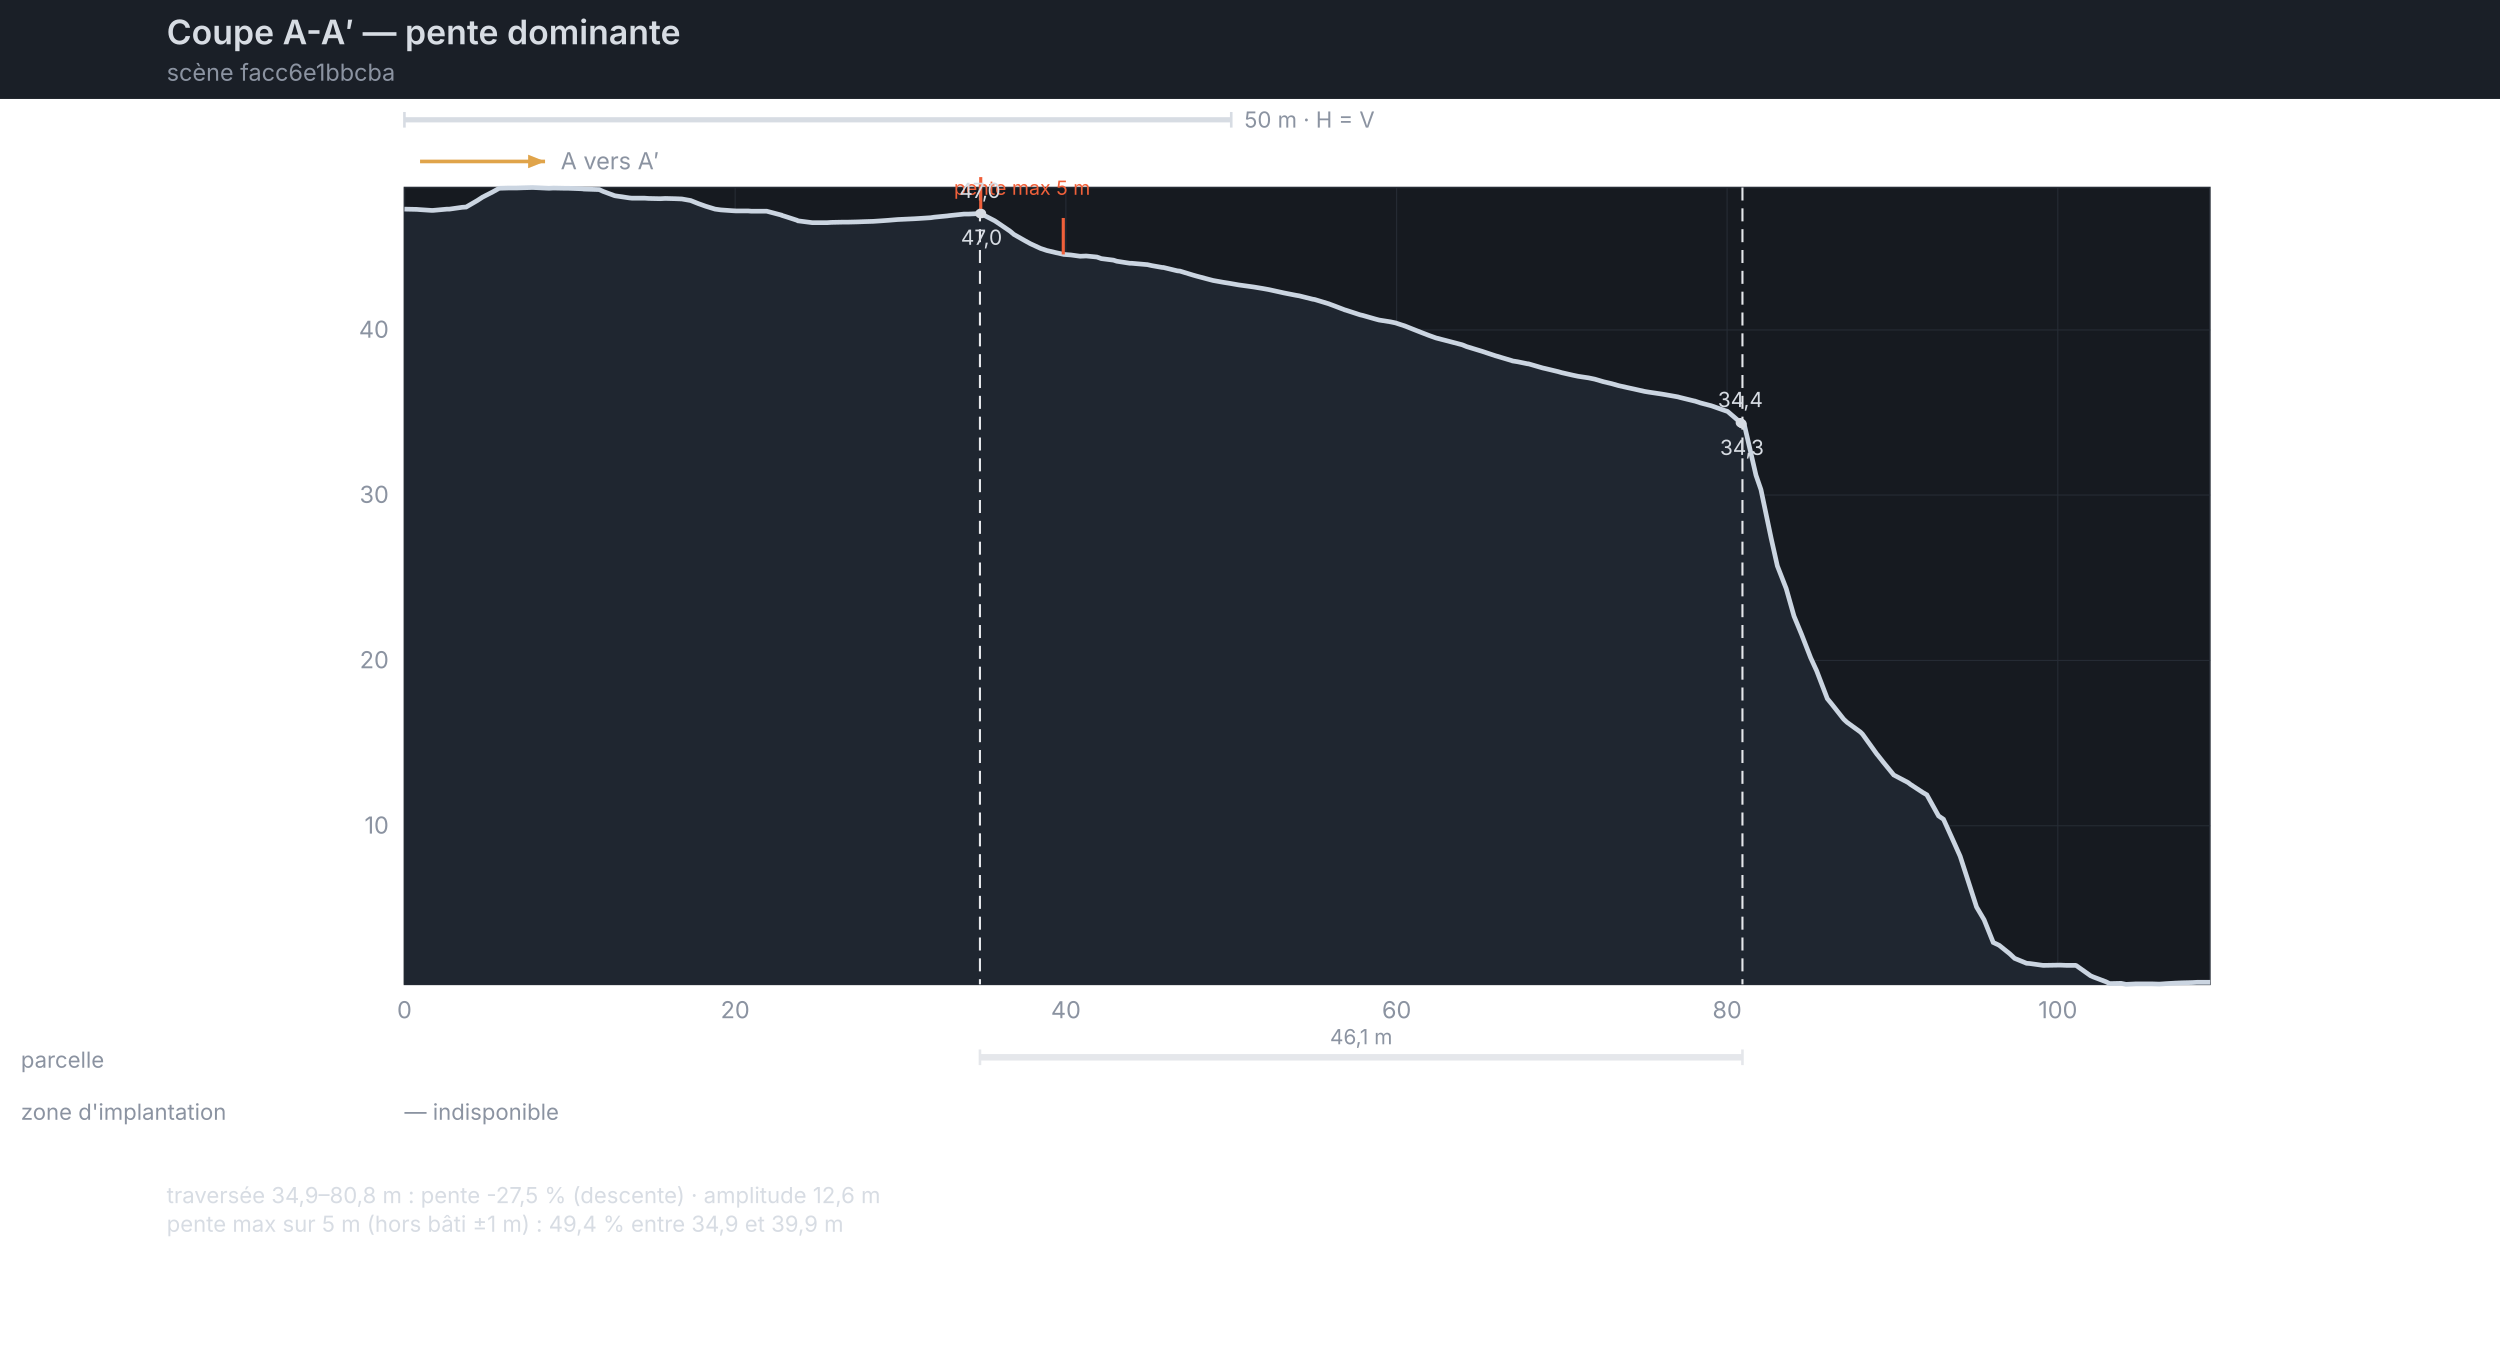
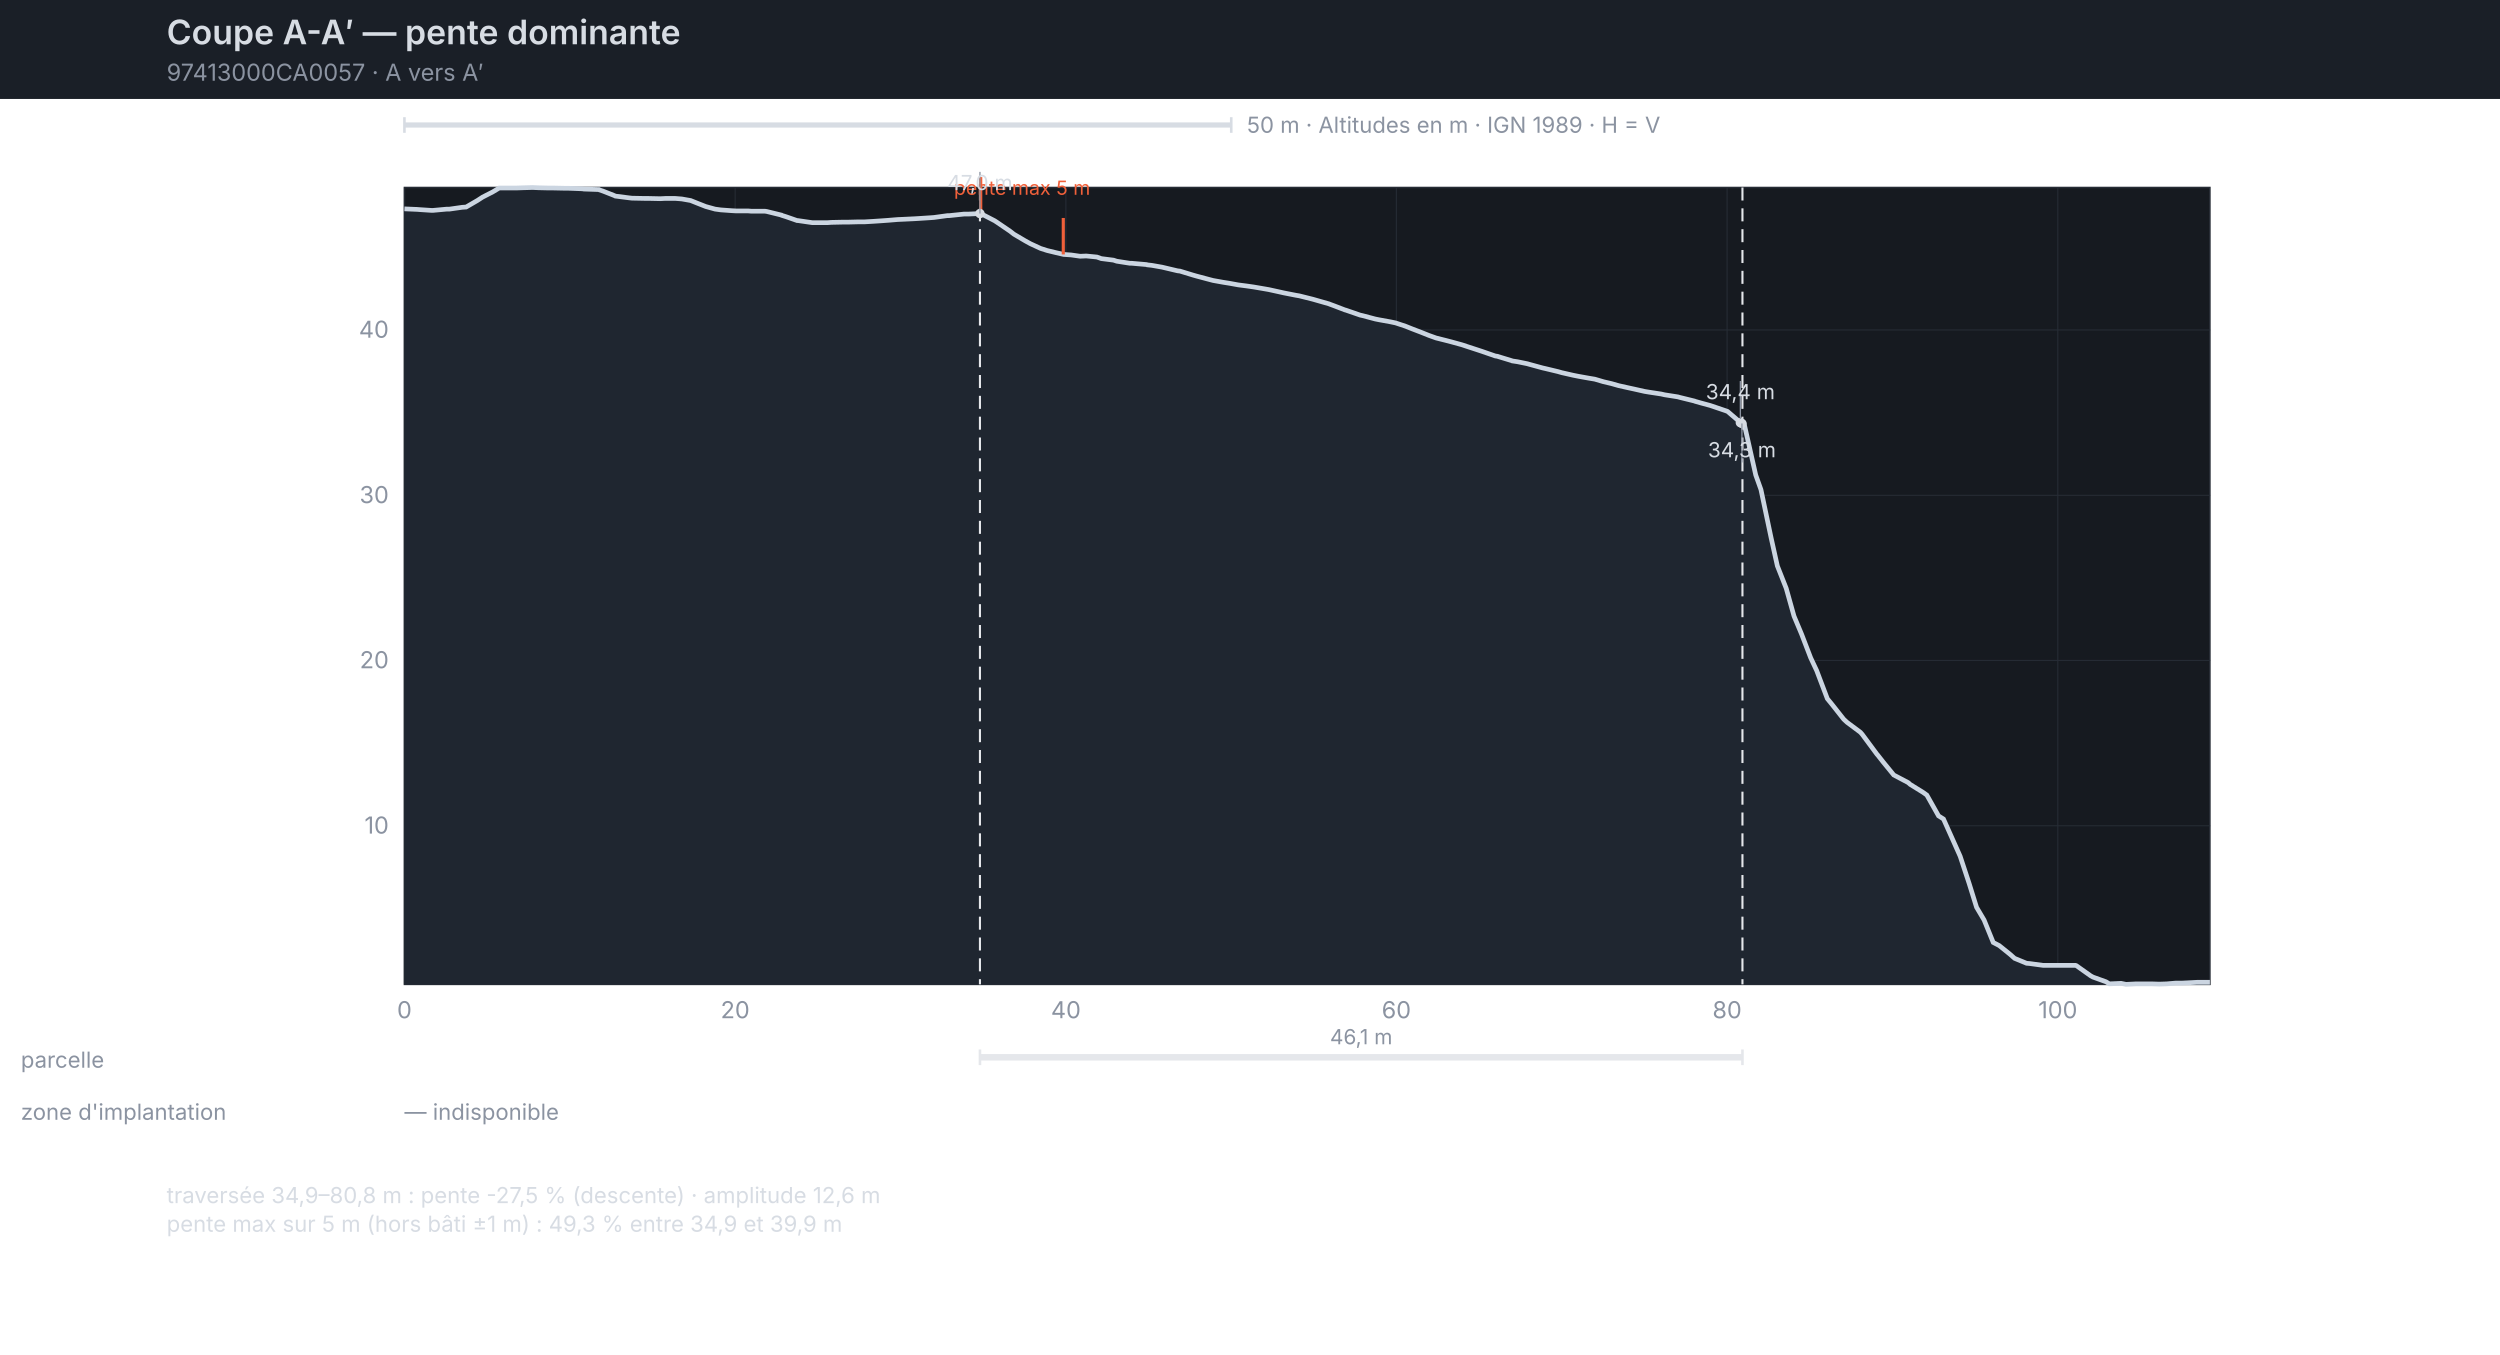
- <svg xmlns="http://www.w3.org/2000/svg" viewBox="0 0 960 520" width="960" height="520" role="img" aria-label="Coupe A-A′ — pente dominante" font-family="Inter, Helvetica, Arial, sans-serif" style="background:#0f1115">
+ <svg xmlns="http://www.w3.org/2000/svg" viewBox="0 0 960 520" width="960" height="520" role="img" aria-label="Coupe A-A′ — pente dominante" font-family="Inter, Helvetica, Arial, sans-serif" data-plot-x0="155.3" data-plot-x1="848.7" style="background:#0f1115">
  <rect x="0" y="0" width="960" height="38" fill="#1a1f27" />
  <text x="64" y="17" font-size="13" font-weight="600" fill="#d7dce3">Coupe A-A′ — pente dominante</text>
-   <text x="64" y="31" font-size="9" fill="#8b93a1">scène facc6e1bbcba</text>
+   <text x="64" y="31" font-size="9" fill="#8b93a1">97413000CA0057 · A vers A′</text>
  <rect x="155.3" y="72" width="693.3" height="306.0" fill="#161a20" stroke="#262c35" stroke-width="0.6" />
  <line x1="155.3" y1="72" x2="155.3" y2="378.0" stroke="#262c35" stroke-width="0.4" />
  <text x="155.3" y="391.0" text-anchor="middle" font-size="9" fill="#8b93a1">0</text>
  <line x1="282.3" y1="72" x2="282.3" y2="378.0" stroke="#262c35" stroke-width="0.4" />
  <text x="282.3" y="391.0" text-anchor="middle" font-size="9" fill="#8b93a1">20</text>
  <line x1="409.3" y1="72" x2="409.3" y2="378.0" stroke="#262c35" stroke-width="0.4" />
  <text x="409.3" y="391.0" text-anchor="middle" font-size="9" fill="#8b93a1">40</text>
-   <line x1="536.3" y1="72" x2="536.3" y2="378.0" stroke="#262c35" stroke-width="0.4" />
-   <text x="536.3" y="391.0" text-anchor="middle" font-size="9" fill="#8b93a1">60</text>
+   <line x1="536.2" y1="72" x2="536.2" y2="378.0" stroke="#262c35" stroke-width="0.4" />
+   <text x="536.2" y="391.0" text-anchor="middle" font-size="9" fill="#8b93a1">60</text>
  <line x1="663.2" y1="72" x2="663.2" y2="378.0" stroke="#262c35" stroke-width="0.4" />
  <text x="663.2" y="391.0" text-anchor="middle" font-size="9" fill="#8b93a1">80</text>
  <line x1="790.2" y1="72" x2="790.2" y2="378.0" stroke="#262c35" stroke-width="0.4" />
  <text x="790.2" y="391.0" text-anchor="middle" font-size="9" fill="#8b93a1">100</text>
  <line x1="155.3" y1="317.1" x2="848.7" y2="317.1" stroke="#262c35" stroke-width="0.4" />
  <text x="149.3" y="320.1" text-anchor="end" font-size="9" fill="#8b93a1">10</text>
  <line x1="155.3" y1="253.6" x2="848.7" y2="253.6" stroke="#262c35" stroke-width="0.4" />
  <text x="149.3" y="256.6" text-anchor="end" font-size="9" fill="#8b93a1">20</text>
-   <line x1="155.3" y1="190.1" x2="848.7" y2="190.1" stroke="#262c35" stroke-width="0.4" />
-   <text x="149.3" y="193.1" text-anchor="end" font-size="9" fill="#8b93a1">30</text>
+   <line x1="155.3" y1="190.2" x2="848.7" y2="190.2" stroke="#262c35" stroke-width="0.4" />
+   <text x="149.3" y="193.2" text-anchor="end" font-size="9" fill="#8b93a1">30</text>
  <line x1="155.3" y1="126.7" x2="848.7" y2="126.7" stroke="#262c35" stroke-width="0.4" />
  <text x="149.3" y="129.7" text-anchor="end" font-size="9" fill="#8b93a1">40</text>
-   <polygon points="155.3,80.3 159.8,80.4 160.0,80.4 161.3,80.5 165.8,80.8 166.2,80.8 171.7,80.3 172.6,80.3 177.5,79.6 179.0,79.5 183.3,77.0 185.3,75.7 189.2,73.7 191.7,72.3 195.0,72.2 198.1,72.2 200.9,72.1 204.5,72.0 206.7,72.1 210.8,72.3 212.5,72.2 217.2,72.3 218.4,72.3 223.6,72.5 224.2,72.6 229.9,72.8 230.1,72.8 231.6,73.5 235.9,75.1 236.3,75.2 241.7,76.0 242.7,76.1 247.6,76.1 249.0,76.2 253.5,76.3 255.5,76.2 259.3,76.3 261.8,76.4 265.2,77.0 268.2,78.2 271.0,79.2 274.6,80.3 276.8,80.6 281.0,80.9 282.7,81.0 287.3,81.0 288.5,81.1 293.7,81.1 294.4,81.1 300.1,82.6 300.2,82.7 301.8,83.2 306.1,84.6 306.4,84.8 311.9,85.5 312.8,85.5 317.7,85.5 319.2,85.4 323.6,85.3 325.5,85.3 329.4,85.2 332.0,85.1 335.3,85.0 338.3,84.8 341.1,84.6 344.7,84.3 346.9,84.2 351.1,84.0 352.8,83.9 357.4,83.6 358.7,83.4 363.8,82.9 364.5,82.8 370.2,82.2 370.4,82.2 372.0,82.2 376.2,82.0 376.6,82.0 382.0,84.8 382.9,85.4 387.9,88.8 389.3,90.0 393.7,92.5 395.7,93.6 399.6,95.4 402.0,96.2 405.4,97.0 408.5,97.7 411.2,97.9 414.8,98.4 417.1,98.3 421.2,98.7 422.9,99.3 427.6,99.9 428.8,100.3 433.9,101.1 434.6,101.1 440.3,101.6 440.5,101.6 442.3,102.0 446.3,102.7 446.7,102.7 452.1,104.0 453.1,104.1 458.0,105.6 459.4,106.0 463.9,107.2 465.8,107.7 469.7,108.4 472.2,108.8 475.6,109.4 478.5,109.8 481.4,110.2 485.0,110.8 487.2,111.2 491.3,112.1 493.1,112.5 497.7,113.4 498.9,113.6 504.1,114.9 504.8,115.0 510.4,116.7 510.6,116.8 512.5,117.5 516.4,119.0 516.8,119.1 522.3,120.9 523.2,121.1 528.1,122.5 529.6,122.9 534.0,123.6 535.9,124.0 539.8,125.3 542.3,126.3 545.6,127.6 548.7,128.8 551.5,129.8 555.0,130.7 557.3,131.3 561.5,132.4 563.2,133.1 567.8,134.5 569.1,134.9 574.2,136.6 574.9,136.8 580.6,138.5 580.8,138.6 582.7,138.9 586.6,139.7 586.9,139.7 592.4,141.3 593.3,141.5 598.3,142.7 599.7,143.1 604.1,144.1 606.0,144.5 610.0,145.1 612.4,145.6 615.8,146.6 618.8,147.3 621.6,148.1 625.2,148.9 627.5,149.4 631.5,150.3 633.3,150.6 638.0,151.3 639.2,151.5 644.3,152.4 645.0,152.6 650.7,154.0 650.8,154.0 652.9,154.7 656.7,155.7 657.1,155.8 662.5,157.7 663.4,158.0 668.4,162.3 669.8,163.0 674.3,182.5 676.2,188.0 680.1,206.6 682.5,217.3 685.9,226.0 688.9,236.6 691.8,243.6 695.3,252.6 697.6,257.6 701.7,268.3 703.5,270.5 708.0,276.2 709.3,277.4 714.4,281.1 715.2,281.9 720.8,289.7 721.0,289.9 723.2,292.7 726.8,297.1 727.2,297.6 732.7,300.5 733.6,301.2 738.5,304.4 739.9,305.2 744.4,313.3 746.3,314.6 750.2,323.2 752.7,328.8 756.0,339.0 759.0,348.3 761.9,353.2 765.4,361.9 767.7,363.0 771.8,366.3 773.6,368.0 778.2,369.9 779.5,370.0 784.5,370.7 785.3,370.7 790.9,370.6 791.1,370.6 793.4,370.7 797.0,370.7 797.3,370.8 802.8,374.7 803.7,375.1 808.7,377.0 810.1,377.7 814.5,377.6 816.4,378.0 820.3,377.8 822.8,377.8 826.2,377.8 829.2,377.9 832.0,377.7 835.5,377.5 837.9,377.4 841.9,377.3 843.7,377.2 848.3,377.2 848.7,377.2 848.7,378.0 155.3,378.0" fill="#1f2630" stroke="none" />
-   <polyline points="155.3,80.3 159.8,80.4 160.0,80.4 161.3,80.5 165.8,80.8 166.2,80.8 171.7,80.3 172.6,80.3 177.5,79.6 179.0,79.5 183.3,77.0 185.3,75.7 189.2,73.7 191.7,72.3 195.0,72.2 198.1,72.2 200.9,72.1 204.5,72.0 206.7,72.1 210.8,72.3 212.5,72.2 217.2,72.3 218.4,72.3 223.6,72.5 224.2,72.6 229.9,72.8 230.1,72.8 231.6,73.5 235.9,75.1 236.3,75.2 241.7,76.0 242.7,76.1 247.6,76.1 249.0,76.2 253.5,76.3 255.5,76.2 259.3,76.3 261.8,76.4 265.2,77.0 268.2,78.2 271.0,79.2 274.6,80.3 276.8,80.6 281.0,80.9 282.7,81.0 287.3,81.0 288.5,81.1 293.7,81.1 294.4,81.1 300.1,82.6 300.2,82.7 301.8,83.2 306.1,84.6 306.4,84.8 311.9,85.5 312.8,85.5 317.7,85.5 319.2,85.4 323.6,85.3 325.5,85.3 329.4,85.2 332.0,85.1 335.3,85.0 338.3,84.8 341.1,84.6 344.7,84.3 346.9,84.2 351.1,84.0 352.8,83.9 357.4,83.6 358.7,83.4 363.8,82.9 364.5,82.8 370.2,82.2 370.4,82.2 372.0,82.2 376.2,82.0 376.6,82.0 382.0,84.8 382.9,85.4 387.9,88.8 389.3,90.0 393.7,92.5 395.7,93.6 399.6,95.4 402.0,96.2 405.4,97.0 408.5,97.7 411.2,97.9 414.8,98.4 417.1,98.3 421.2,98.7 422.9,99.3 427.6,99.9 428.8,100.3 433.9,101.1 434.6,101.1 440.3,101.6 440.5,101.6 442.3,102.0 446.3,102.7 446.7,102.7 452.1,104.0 453.1,104.1 458.0,105.6 459.4,106.0 463.9,107.2 465.8,107.7 469.7,108.4 472.2,108.8 475.6,109.4 478.5,109.8 481.4,110.2 485.0,110.8 487.2,111.2 491.3,112.1 493.1,112.5 497.7,113.4 498.9,113.6 504.1,114.9 504.8,115.0 510.4,116.7 510.6,116.8 512.5,117.5 516.4,119.0 516.8,119.1 522.3,120.9 523.2,121.1 528.1,122.5 529.6,122.9 534.0,123.6 535.9,124.0 539.8,125.3 542.3,126.3 545.6,127.6 548.7,128.8 551.5,129.8 555.0,130.7 557.3,131.3 561.5,132.4 563.2,133.1 567.8,134.5 569.1,134.9 574.2,136.6 574.9,136.8 580.6,138.5 580.8,138.6 582.7,138.9 586.6,139.7 586.9,139.7 592.4,141.3 593.3,141.5 598.3,142.7 599.7,143.1 604.1,144.1 606.0,144.5 610.0,145.1 612.4,145.6 615.8,146.6 618.8,147.3 621.6,148.1 625.2,148.9 627.5,149.4 631.5,150.3 633.3,150.6 638.0,151.3 639.2,151.5 644.3,152.4 645.0,152.6 650.7,154.0 650.8,154.0 652.9,154.7 656.7,155.7 657.1,155.8 662.5,157.7 663.4,158.0 668.4,162.3 669.8,163.0 674.3,182.5 676.2,188.0 680.1,206.6 682.5,217.3 685.9,226.0 688.9,236.6 691.8,243.6 695.3,252.6 697.6,257.6 701.7,268.3 703.5,270.5 708.0,276.2 709.3,277.4 714.4,281.1 715.2,281.9 720.8,289.7 721.0,289.9 723.2,292.7 726.8,297.1 727.2,297.6 732.7,300.5 733.6,301.2 738.5,304.4 739.9,305.2 744.4,313.3 746.3,314.6 750.2,323.2 752.7,328.8 756.0,339.0 759.0,348.3 761.9,353.2 765.4,361.9 767.7,363.0 771.8,366.3 773.6,368.0 778.2,369.9 779.5,370.0 784.5,370.7 785.3,370.7 790.9,370.6 791.1,370.6 793.4,370.7 797.0,370.7 797.3,370.8 802.8,374.7 803.7,375.1 808.7,377.0 810.1,377.7 814.5,377.6 816.4,378.0 820.3,377.8 822.8,377.8 826.2,377.8 829.2,377.9 832.0,377.7 835.5,377.5 837.9,377.4 841.9,377.3 843.7,377.2 848.3,377.2 848.7,377.2" fill="none" stroke="#cbd5e1" stroke-width="1.8" />
+   <polygon points="155.3,80.2 159.8,80.4 160.0,80.4 161.3,80.5 165.8,80.8 166.2,80.8 171.6,80.3 172.6,80.3 177.5,79.6 179.0,79.5 183.3,77.0 185.3,75.7 189.2,73.7 191.7,72.2 195.0,72.2 198.1,72.2 200.9,72.1 204.5,72.0 206.7,72.1 210.8,72.2 212.6,72.2 217.2,72.3 218.4,72.3 223.6,72.5 224.2,72.6 230.0,72.8 230.1,72.9 231.6,73.4 235.9,75.1 236.3,75.3 241.8,76.0 242.7,76.1 247.6,76.2 249.1,76.2 253.5,76.3 255.5,76.2 259.3,76.2 261.8,76.4 265.2,77.0 268.2,78.2 271.0,79.3 274.6,80.3 276.8,80.6 280.9,80.9 282.7,81.0 287.3,81.0 288.5,81.1 293.7,81.1 294.4,81.2 300.1,82.6 300.2,82.7 301.8,83.2 306.1,84.7 306.4,84.7 311.9,85.5 312.8,85.5 317.8,85.5 319.2,85.4 323.6,85.3 325.6,85.3 329.4,85.2 331.9,85.2 335.3,85.0 338.3,84.8 341.1,84.6 344.7,84.3 347.0,84.2 351.1,84.0 352.8,83.9 357.4,83.6 358.7,83.5 363.8,82.8 364.5,82.8 370.2,82.2 370.3,82.2 372.0,82.2 376.2,82.0 376.6,82.0 382.0,84.8 382.9,85.4 387.9,88.8 389.3,89.9 393.7,92.5 395.7,93.6 399.6,95.4 402.1,96.2 405.4,97.0 408.4,97.7 411.3,97.9 414.8,98.4 417.1,98.3 421.2,98.7 422.9,99.3 427.6,99.9 428.8,100.3 433.9,101.1 434.6,101.1 440.3,101.6 440.5,101.7 442.3,101.9 446.3,102.6 446.7,102.7 452.2,104.0 453.1,104.1 458.0,105.6 459.4,106.0 463.9,107.2 465.8,107.7 469.7,108.4 472.2,108.8 475.5,109.4 478.6,109.8 481.4,110.2 484.9,110.8 487.2,111.2 491.3,112.1 493.1,112.5 497.7,113.4 498.9,113.6 504.1,114.9 504.8,115.1 510.4,116.7 510.6,116.8 512.5,117.5 516.4,119.0 516.8,119.1 522.3,121.0 523.2,121.2 528.1,122.5 529.6,122.8 534.0,123.6 535.9,124.0 539.8,125.3 542.3,126.3 545.7,127.6 548.7,128.8 551.5,129.8 555.1,130.7 557.4,131.3 561.4,132.4 563.2,133.0 567.8,134.5 569.0,134.9 574.2,136.7 574.9,136.8 580.5,138.5 580.7,138.6 582.7,138.9 586.6,139.7 586.9,139.8 592.4,141.3 593.3,141.5 598.3,142.7 599.7,143.1 604.1,144.1 606.1,144.5 610.0,145.2 612.4,145.6 615.8,146.6 618.8,147.3 621.6,148.1 625.2,148.9 627.5,149.4 631.5,150.3 633.3,150.6 637.9,151.3 639.2,151.6 644.3,152.4 645.0,152.6 650.7,154.0 650.9,154.1 653.0,154.7 656.7,155.7 657.0,155.8 662.6,157.7 663.4,158.0 668.4,162.3 669.8,162.9 674.2,182.4 676.2,188.0 680.1,206.5 682.5,217.3 685.9,225.9 688.9,236.6 691.8,243.5 695.3,252.6 697.6,257.5 701.7,268.3 703.5,270.5 708.0,276.2 709.3,277.4 714.4,281.2 715.1,282.0 720.8,289.7 721.0,289.9 723.2,292.7 726.8,297.1 727.2,297.6 732.7,300.5 733.5,301.2 738.5,304.3 739.9,305.3 744.4,313.3 746.3,314.5 750.2,323.2 752.7,328.8 756.1,339.1 759.0,348.4 761.9,353.3 765.4,361.9 767.7,363.1 771.8,366.4 773.6,368.0 778.2,369.9 779.4,370.0 784.5,370.7 785.3,370.7 790.9,370.7 791.1,370.7 793.4,370.7 797.0,370.7 797.3,370.8 802.8,374.7 803.7,375.2 808.7,377.0 810.0,377.8 814.5,377.6 816.4,378.0 820.3,377.8 822.8,377.8 826.2,377.8 829.2,377.9 832.0,377.8 835.5,377.5 837.9,377.5 841.9,377.3 843.7,377.2 848.3,377.2 848.6,377.2 848.6,378.0 155.3,378.0" fill="#1f2630" stroke="none" />
+   <polyline points="155.3,80.2 159.8,80.4 160.0,80.4 161.3,80.5 165.8,80.8 166.2,80.8 171.6,80.3 172.6,80.3 177.5,79.6 179.0,79.5 183.3,77.0 185.3,75.7 189.2,73.7 191.7,72.2 195.0,72.2 198.1,72.2 200.9,72.1 204.5,72.0 206.7,72.1 210.8,72.2 212.6,72.2 217.2,72.3 218.4,72.3 223.6,72.5 224.2,72.6 230.0,72.8 230.1,72.9 231.6,73.4 235.9,75.1 236.3,75.3 241.8,76.0 242.7,76.1 247.6,76.2 249.1,76.2 253.5,76.3 255.5,76.2 259.3,76.2 261.8,76.4 265.2,77.0 268.2,78.2 271.0,79.3 274.6,80.3 276.8,80.6 280.9,80.9 282.7,81.0 287.3,81.0 288.5,81.1 293.7,81.1 294.4,81.2 300.1,82.6 300.2,82.7 301.8,83.2 306.1,84.7 306.4,84.7 311.9,85.5 312.8,85.5 317.8,85.5 319.2,85.4 323.6,85.3 325.6,85.3 329.4,85.2 331.9,85.2 335.3,85.0 338.3,84.8 341.1,84.6 344.7,84.3 347.0,84.2 351.1,84.0 352.8,83.9 357.4,83.6 358.7,83.5 363.8,82.8 364.5,82.8 370.2,82.2 370.3,82.2 372.0,82.2 376.2,82.0 376.6,82.0 382.0,84.8 382.9,85.4 387.9,88.8 389.3,89.9 393.7,92.5 395.7,93.6 399.6,95.4 402.1,96.2 405.4,97.0 408.4,97.7 411.3,97.9 414.8,98.4 417.1,98.3 421.2,98.7 422.9,99.3 427.6,99.9 428.8,100.3 433.9,101.1 434.6,101.1 440.3,101.6 440.5,101.7 442.3,101.9 446.3,102.6 446.7,102.7 452.2,104.0 453.1,104.1 458.0,105.6 459.4,106.0 463.9,107.2 465.8,107.7 469.7,108.4 472.2,108.8 475.5,109.4 478.6,109.8 481.4,110.2 484.9,110.8 487.2,111.2 491.3,112.1 493.1,112.5 497.7,113.4 498.9,113.6 504.1,114.9 504.8,115.1 510.4,116.7 510.6,116.8 512.5,117.5 516.4,119.0 516.8,119.1 522.3,121.0 523.2,121.2 528.1,122.5 529.6,122.8 534.0,123.6 535.9,124.0 539.8,125.3 542.3,126.3 545.7,127.6 548.7,128.8 551.5,129.8 555.1,130.7 557.4,131.3 561.4,132.4 563.2,133.0 567.8,134.5 569.0,134.9 574.2,136.7 574.9,136.8 580.5,138.5 580.7,138.6 582.7,138.9 586.6,139.7 586.9,139.8 592.4,141.3 593.3,141.5 598.3,142.7 599.7,143.1 604.1,144.1 606.1,144.5 610.0,145.2 612.4,145.6 615.8,146.6 618.8,147.3 621.6,148.1 625.2,148.9 627.5,149.4 631.5,150.3 633.3,150.6 637.9,151.3 639.2,151.6 644.3,152.4 645.0,152.6 650.7,154.0 650.9,154.1 653.0,154.7 656.7,155.7 657.0,155.8 662.6,157.7 663.4,158.0 668.4,162.3 669.8,162.9 674.2,182.4 676.2,188.0 680.1,206.5 682.5,217.3 685.9,225.9 688.9,236.6 691.8,243.5 695.3,252.6 697.6,257.5 701.7,268.3 703.5,270.5 708.0,276.2 709.3,277.4 714.4,281.2 715.1,282.0 720.8,289.7 721.0,289.9 723.2,292.7 726.8,297.1 727.2,297.6 732.7,300.5 733.5,301.2 738.5,304.3 739.9,305.3 744.4,313.3 746.3,314.5 750.2,323.2 752.7,328.8 756.1,339.1 759.0,348.4 761.9,353.3 765.4,361.9 767.7,363.1 771.8,366.4 773.6,368.0 778.2,369.9 779.4,370.0 784.5,370.7 785.3,370.7 790.9,370.7 791.1,370.7 793.4,370.7 797.0,370.7 797.3,370.8 802.8,374.7 803.7,375.2 808.7,377.0 810.0,377.8 814.5,377.6 816.4,378.0 820.3,377.8 822.8,377.8 826.2,377.8 829.2,377.9 832.0,377.8 835.5,377.5 837.9,377.5 841.9,377.3 843.7,377.2 848.3,377.2 848.6,377.2" fill="none" stroke="#cbd5e1" stroke-width="1.8" />
  <line x1="376.3" y1="72" x2="376.3" y2="378.0" stroke="#e5e7eb" stroke-width="0.8" stroke-dasharray="5 3" />
  <line x1="669.1" y1="72" x2="669.1" y2="378.0" stroke="#e5e7eb" stroke-width="0.8" stroke-dasharray="5 3" />
  <line x1="376.6" y1="82.0" x2="376.6" y2="68.0" stroke="#f0603a" stroke-width="1.2" />
  <line x1="408.3" y1="97.7" x2="408.3" y2="83.7" stroke="#f0603a" stroke-width="1.2" />
  <text x="392.5" y="74.8" text-anchor="middle" font-size="7.5" fill="#f0603a">pente max 5 m</text>
  <circle cx="376.3" cy="82.0" r="1.8" fill="#d7dce3" />
-   <text x="376.3" y="76.0" text-anchor="middle" font-size="8" fill="#d7dce3">47,0</text>
-   <circle cx="376.9" cy="82.0" r="1.8" fill="#d7dce3" />
-   <text x="376.9" y="94.0" text-anchor="middle" font-size="8" fill="#d7dce3">47,0</text>
+   <line x1="376.3" y1="82.0" x2="376.3" y2="66.0" stroke="#8b93a1" stroke-width="0.5" />
+   <text x="376.3" y="73.0" text-anchor="middle" font-size="8" fill="#d7dce3">47,0 m</text>
  <circle cx="668.3" cy="162.3" r="1.8" fill="#d7dce3" />
-   <text x="668.3" y="156.3" text-anchor="middle" font-size="8" fill="#d7dce3">34,4</text>
-   <circle cx="668.9" cy="162.7" r="1.8" fill="#d7dce3" />
-   <text x="668.9" y="174.7" text-anchor="middle" font-size="8" fill="#d7dce3">34,3</text>
-   <line x1="161.3" y1="62.0" x2="209.3" y2="62.0" stroke="#e0a44a" stroke-width="1.4" />
-   <polygon points="209.3,62.0 202.8,64.6 202.8,59.4" fill="#e0a44a" />
-   <text x="215.3" y="65.0" font-size="9" fill="#8b93a1">A vers A′</text>
-   <line x1="155.3" y1="46.0" x2="472.8" y2="46.0" stroke="#d7dce3" stroke-width="2" />
-   <line x1="155.3" y1="43.0" x2="155.3" y2="49.0" stroke="#d7dce3" stroke-width="1" />
-   <line x1="472.8" y1="43.0" x2="472.8" y2="49.0" stroke="#d7dce3" stroke-width="1" />
-   <text x="477.8" y="49.0" font-size="8.5" fill="#8b93a1">50 m · H = V</text>
+   <line x1="668.3" y1="162.3" x2="668.3" y2="146.3" stroke="#8b93a1" stroke-width="0.5" />
+   <text x="668.3" y="153.3" text-anchor="middle" font-size="8" fill="#d7dce3">34,4 m</text>
+   <circle cx="668.9" cy="162.6" r="1.8" fill="#d7dce3" />
+   <line x1="668.9" y1="162.6" x2="668.9" y2="177.6" stroke="#8b93a1" stroke-width="0.5" />
+   <text x="668.9" y="175.6" text-anchor="middle" font-size="8" fill="#d7dce3">34,3 m</text>
+   <line x1="155.3" y1="48.0" x2="472.8" y2="48.0" stroke="#d7dce3" stroke-width="2" />
+   <line x1="155.3" y1="45.0" x2="155.3" y2="51.0" stroke="#d7dce3" stroke-width="1" />
+   <line x1="472.8" y1="45.0" x2="472.8" y2="51.0" stroke="#d7dce3" stroke-width="1" />
+   <text x="478.8" y="51.0" font-size="8.5" fill="#8b93a1">50 m · Altitudes en m · IGN 1989 · H = V</text>
  <text x="8" y="410.0" font-size="8.5" fill="#8b93a1">parcelle</text>
  <line x1="376.3" y1="406.0" x2="669.1" y2="406.0" stroke="#e5e7eb" stroke-width="2.5" />
  <line x1="376.3" y1="403.0" x2="376.3" y2="409.0" stroke="#e5e7eb" stroke-width="1" />
  <line x1="669.1" y1="403.0" x2="669.1" y2="409.0" stroke="#e5e7eb" stroke-width="1" />
  <text x="522.7" y="401.0" text-anchor="middle" font-size="8" fill="#8b93a1">46,1 m</text>
  <text x="8" y="430.0" font-size="8.5" fill="#8b93a1">zone d'implantation</text>
  <text x="155.3" y="430.0" font-size="8.5" fill="#8b93a1">— indisponible</text>
  <text x="64" y="462.0" font-size="8.5" fill="#d7dce3">traversée 34,9–80,8 m : pente -27,5 % (descente) · amplitude 12,6 m</text>
-   <text x="64" y="473.0" font-size="8.5" fill="#d7dce3">pente max sur 5 m (hors bâti ±1 m) : 49,4 % entre 34,9 et 39,9 m</text>
+   <text x="64" y="473.0" font-size="8.5" fill="#d7dce3">pente max sur 5 m (hors bâti ±1 m) : 49,3 % entre 34,9 et 39,9 m</text>
</svg>
